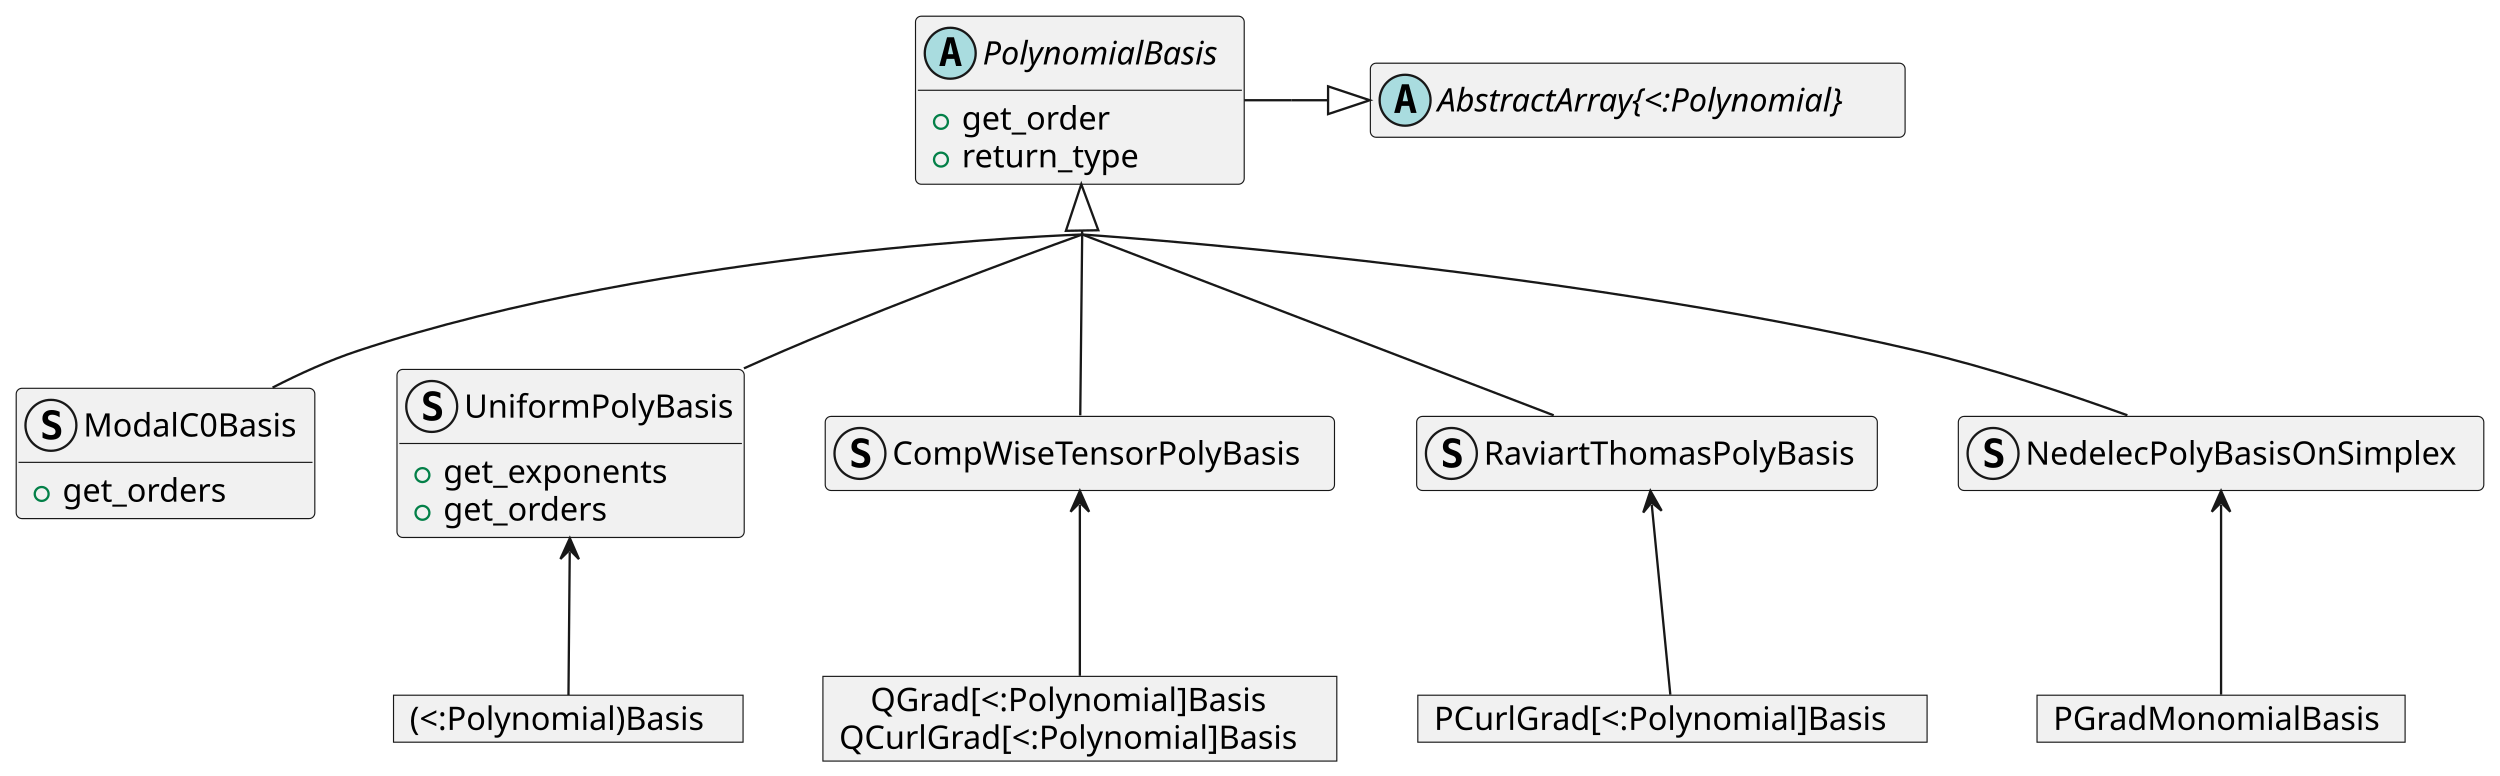
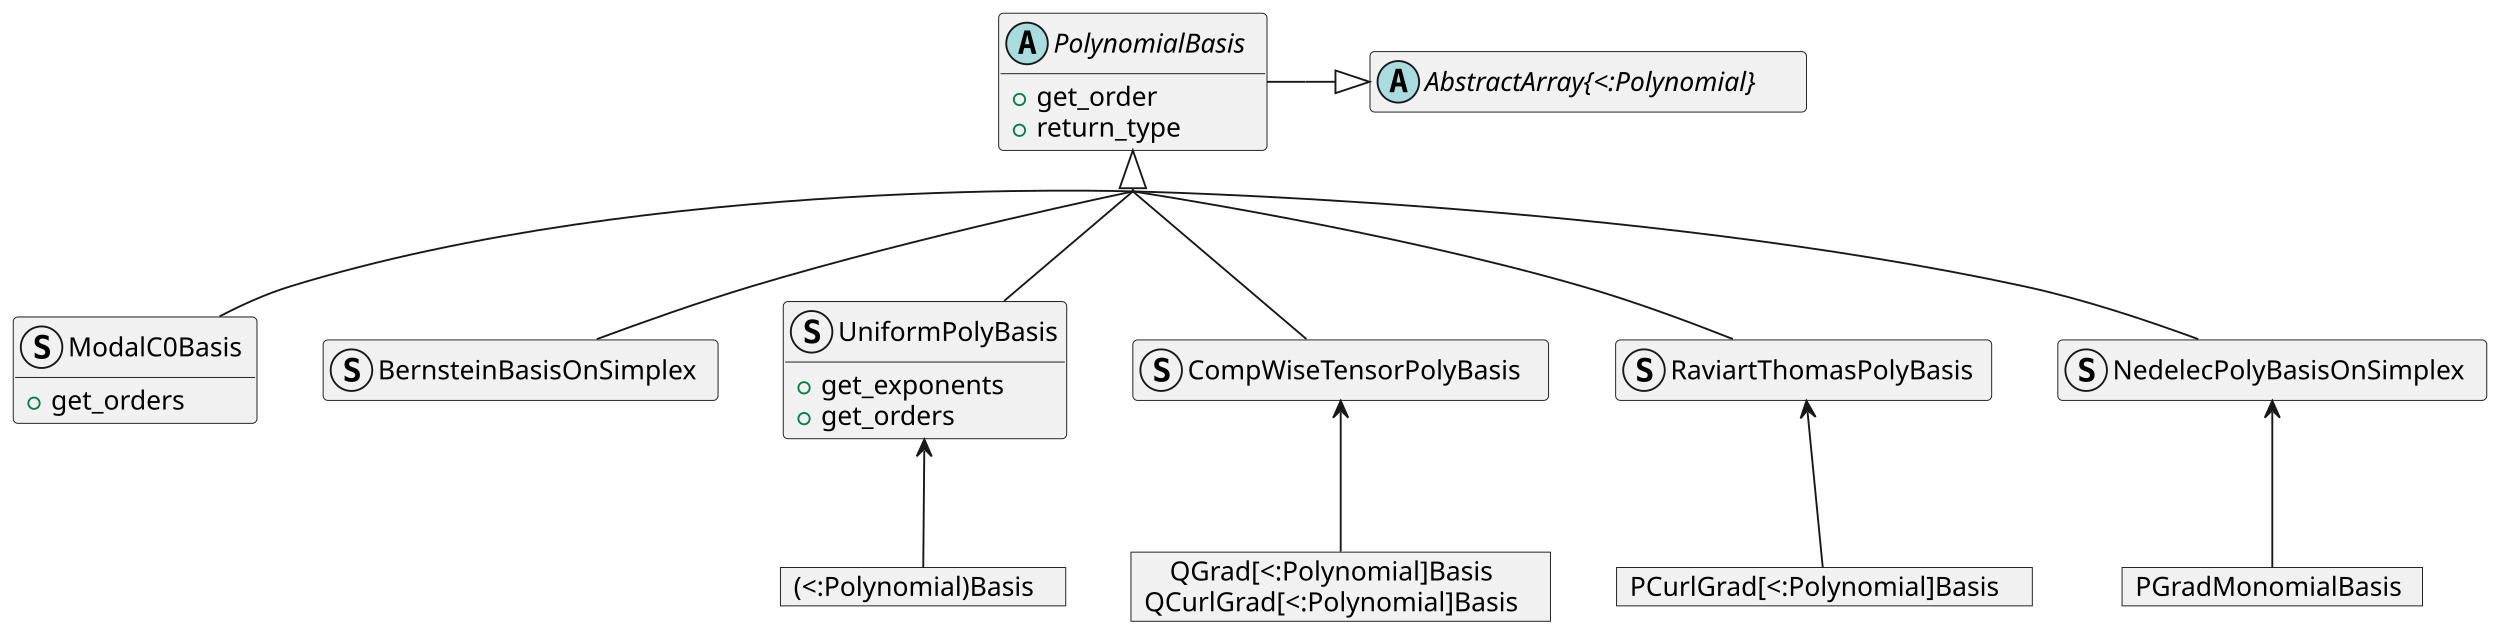
- <svg xmlns="http://www.w3.org/2000/svg" contentStyleType="text/css" height="335px" preserveAspectRatio="none" style="width:1080px;height:335px;background:#FFFFFF;" version="1.1" viewBox="0 0 1080 335" width="1080px" zoomAndPan="magnify">
+ <svg xmlns="http://www.w3.org/2000/svg" contentStyleType="text/css" height="335px" preserveAspectRatio="none" style="width:1323px;height:335px;background:#FFFFFF;" version="1.1" viewBox="0 0 1323 335" width="1323px" zoomAndPan="magnify">
  <defs />
  <g>
    <g id="elem_a1">
-       <rect codeLine="5" fill="#F1F1F1" height="32" id="a1" rx="2.5" ry="2.5" style="stroke:#181818;stroke-width:0.5;" width="231" x="592" y="27.3" />
-       <ellipse cx="607" cy="43.3" fill="#A9DCDF" rx="11" ry="11" style="stroke:#181818;stroke-width:1.0;" />
-       <path d="M607.109,38.644 L605.953,43.722 L608.281,43.722 L607.109,38.644 Z M605.625,36.409 L608.609,36.409 L611.969,48.8 L609.516,48.8 L608.75,45.737 L605.469,45.737 L604.719,48.8 L602.281,48.8 L605.625,36.409 Z " fill="#000000" />
-       <text fill="#000000" font-family="sans-serif" font-size="14" font-style="italic" lengthAdjust="spacing" textLength="199" x="621" y="48.147">AbstractArray{&lt;:Polynomial}</text>
+       <rect codeLine="5" fill="#F1F1F1" height="32" id="a1" rx="2.5" ry="2.5" style="stroke:#181818;stroke-width:0.5;" width="231" x="725" y="27.3" />
+       <ellipse cx="740" cy="43.3" fill="#A9DCDF" rx="11" ry="11" style="stroke:#181818;stroke-width:1.0;" />
+       <path d="M740.109,38.644 L738.953,43.722 L741.281,43.722 L740.109,38.644 Z M738.625,36.409 L741.609,36.409 L744.969,48.8 L742.516,48.8 L741.75,45.737 L738.469,45.737 L737.719,48.8 L735.281,48.8 L738.625,36.409 Z " fill="#000000" />
+       <text fill="#000000" font-family="sans-serif" font-size="14" font-style="italic" lengthAdjust="spacing" textLength="199" x="754" y="48.147">AbstractArray{&lt;:Polynomial}</text>
    </g>
    <g id="elem_PolynomialBasis">
-       <rect codeLine="6" fill="#F1F1F1" height="72.594" id="PolynomialBasis" rx="2.5" ry="2.5" style="stroke:#181818;stroke-width:0.5;" width="142" x="395.5" y="7" />
-       <ellipse cx="410.5" cy="23" fill="#A9DCDF" rx="11" ry="11" style="stroke:#181818;stroke-width:1.0;" />
-       <path d="M410.609,18.344 L409.453,23.422 L411.781,23.422 L410.609,18.344 Z M409.125,16.109 L412.109,16.109 L415.469,28.5 L413.016,28.5 L412.25,25.438 L408.969,25.438 L408.219,28.5 L405.781,28.5 L409.125,16.109 Z " fill="#000000" />
-       <text fill="#000000" font-family="sans-serif" font-size="14" font-style="italic" lengthAdjust="spacing" textLength="110" x="424.5" y="27.847">PolynomialBasis</text>
-       <line style="stroke:#181818;stroke-width:0.5;" x1="396.5" x2="536.5" y1="39" y2="39" />
-       <ellipse cx="406.5" cy="52.648" fill="none" rx="3" ry="3" style="stroke:#038048;stroke-width:1.0;" />
-       <text fill="#000000" font-family="sans-serif" font-size="14" lengthAdjust="spacing" textLength="67" x="415.5" y="55.995">get_order</text>
-       <ellipse cx="406.5" cy="68.945" fill="none" rx="3" ry="3" style="stroke:#038048;stroke-width:1.0;" />
-       <text fill="#000000" font-family="sans-serif" font-size="14" lengthAdjust="spacing" textLength="79" x="415.5" y="72.292">return_type</text>
+       <rect codeLine="6" fill="#F1F1F1" height="72.594" id="PolynomialBasis" rx="2.5" ry="2.5" style="stroke:#181818;stroke-width:0.5;" width="142" x="528.5" y="7" />
+       <ellipse cx="543.5" cy="23" fill="#A9DCDF" rx="11" ry="11" style="stroke:#181818;stroke-width:1.0;" />
+       <path d="M543.609,18.344 L542.453,23.422 L544.781,23.422 L543.609,18.344 Z M542.125,16.109 L545.109,16.109 L548.469,28.5 L546.016,28.5 L545.25,25.438 L541.969,25.438 L541.219,28.5 L538.781,28.5 L542.125,16.109 Z " fill="#000000" />
+       <text fill="#000000" font-family="sans-serif" font-size="14" font-style="italic" lengthAdjust="spacing" textLength="110" x="557.5" y="27.847">PolynomialBasis</text>
+       <line style="stroke:#181818;stroke-width:0.5;" x1="529.5" x2="669.5" y1="39" y2="39" />
+       <ellipse cx="539.5" cy="52.648" fill="none" rx="3" ry="3" style="stroke:#038048;stroke-width:1.0;" />
+       <text fill="#000000" font-family="sans-serif" font-size="14" lengthAdjust="spacing" textLength="67" x="548.5" y="55.995">get_order</text>
+       <ellipse cx="539.5" cy="68.945" fill="none" rx="3" ry="3" style="stroke:#038048;stroke-width:1.0;" />
+       <text fill="#000000" font-family="sans-serif" font-size="14" lengthAdjust="spacing" textLength="79" x="548.5" y="72.292">return_type</text>
    </g>
-     <polygon fill="none" points="467.126,79.594,474.469,99.47,460.472,99.711" style="stroke:#181818;stroke-width:1.0;" />
-     <line style="stroke:#181818;stroke-width:1.0;" x1="467.471" x2="467.5" y1="99.591" y2="101.3" />
-     <line style="stroke:#181818;stroke-width:1.0;" x1="537.5" x2="557.82" y1="43.299" y2="43.3" />
+     <polygon fill="none" points="599.5,79.594,606.5,99.594,592.5,99.594" style="stroke:#181818;stroke-width:1.0;" />
+     <line style="stroke:#181818;stroke-width:1.0;" x1="599.5" x2="599.5" y1="99.594" y2="101.3" />
+     <line style="stroke:#181818;stroke-width:1.0;" x1="670.5" x2="690.82" y1="43.299" y2="43.3" />
    <g id="elem_UniformPolyBasis">
-       <rect codeLine="14" fill="#F1F1F1" height="72.594" id="UniformPolyBasis" rx="2.5" ry="2.5" style="stroke:#181818;stroke-width:0.5;" width="150" x="171.5" y="159.59" />
-       <ellipse cx="186.5" cy="175.59" fill="#F1F1F1" rx="11" ry="11" style="stroke:#181818;stroke-width:1.0;" />
-       <path d="M185.984,176.153 Q184.125,175.449 183.469,174.684 Q182.828,173.903 182.828,172.59 Q182.828,170.903 183.906,169.934 Q184.984,168.965 186.859,168.965 Q187.719,168.965 188.562,169.168 Q189.422,169.356 190.266,169.746 L190.266,172.137 Q189.484,171.574 188.656,171.293 Q187.844,170.996 187.047,170.996 Q186.172,170.996 185.688,171.356 Q185.219,171.715 185.219,172.371 Q185.219,172.887 185.562,173.231 Q185.906,173.559 187,173.965 L188.062,174.371 Q189.547,174.918 190.25,175.824 Q190.969,176.731 190.969,178.106 Q190.969,179.981 189.859,180.903 Q188.75,181.824 186.5,181.824 Q185.578,181.824 184.656,181.606 Q183.734,181.387 182.875,180.965 L182.875,178.434 Q183.844,179.121 184.766,179.465 Q185.688,179.809 186.578,179.809 Q187.484,179.809 187.984,179.403 Q188.484,178.981 188.484,178.246 Q188.484,177.684 188.141,177.278 Q187.812,176.856 187.188,176.606 L185.984,176.153 Z " fill="#000000" />
-       <text fill="#000000" font-family="sans-serif" font-size="14" lengthAdjust="spacing" textLength="118" x="200.5" y="180.437">UniformPolyBasis</text>
-       <line style="stroke:#181818;stroke-width:0.5;" x1="172.5" x2="320.5" y1="191.59" y2="191.59" />
-       <ellipse cx="182.5" cy="205.238" fill="none" rx="3" ry="3" style="stroke:#038048;stroke-width:1.0;" />
-       <text fill="#000000" font-family="sans-serif" font-size="14" lengthAdjust="spacing" textLength="104" x="191.5" y="208.585">get_exponents</text>
-       <ellipse cx="182.5" cy="221.535" fill="none" rx="3" ry="3" style="stroke:#038048;stroke-width:1.0;" />
-       <text fill="#000000" font-family="sans-serif" font-size="14" lengthAdjust="spacing" textLength="75" x="191.5" y="224.882">get_orders</text>
+       <rect codeLine="14" fill="#F1F1F1" height="72.594" id="UniformPolyBasis" rx="2.5" ry="2.5" style="stroke:#181818;stroke-width:0.5;" width="150" x="414.5" y="159.59" />
+       <ellipse cx="429.5" cy="175.59" fill="#F1F1F1" rx="11" ry="11" style="stroke:#181818;stroke-width:1.0;" />
+       <path d="M428.984,176.153 Q427.125,175.449 426.469,174.684 Q425.828,173.903 425.828,172.59 Q425.828,170.903 426.906,169.934 Q427.984,168.965 429.859,168.965 Q430.719,168.965 431.562,169.168 Q432.422,169.356 433.266,169.746 L433.266,172.137 Q432.484,171.574 431.656,171.293 Q430.844,170.996 430.047,170.996 Q429.172,170.996 428.688,171.356 Q428.219,171.715 428.219,172.371 Q428.219,172.887 428.562,173.231 Q428.906,173.559 430,173.965 L431.062,174.371 Q432.547,174.918 433.25,175.824 Q433.969,176.731 433.969,178.106 Q433.969,179.981 432.859,180.903 Q431.75,181.824 429.5,181.824 Q428.578,181.824 427.656,181.606 Q426.734,181.387 425.875,180.965 L425.875,178.434 Q426.844,179.121 427.766,179.465 Q428.688,179.809 429.578,179.809 Q430.484,179.809 430.984,179.403 Q431.484,178.981 431.484,178.246 Q431.484,177.684 431.141,177.278 Q430.812,176.856 430.188,176.606 L428.984,176.153 Z " fill="#000000" />
+       <text fill="#000000" font-family="sans-serif" font-size="14" lengthAdjust="spacing" textLength="118" x="443.5" y="180.437">UniformPolyBasis</text>
+       <line style="stroke:#181818;stroke-width:0.5;" x1="415.5" x2="563.5" y1="191.59" y2="191.59" />
+       <ellipse cx="425.5" cy="205.238" fill="none" rx="3" ry="3" style="stroke:#038048;stroke-width:1.0;" />
+       <text fill="#000000" font-family="sans-serif" font-size="14" lengthAdjust="spacing" textLength="104" x="434.5" y="208.585">get_exponents</text>
+       <ellipse cx="425.5" cy="221.535" fill="none" rx="3" ry="3" style="stroke:#038048;stroke-width:1.0;" />
+       <text fill="#000000" font-family="sans-serif" font-size="14" lengthAdjust="spacing" textLength="75" x="434.5" y="224.882">get_orders</text>
    </g>
    <g id="elem_CompWiseTensorPolyBasis">
-       <rect codeLine="18" fill="#F1F1F1" height="32" id="CompWiseTensorPolyBasis" rx="2.5" ry="2.5" style="stroke:#181818;stroke-width:0.5;" width="220" x="356.5" y="179.89" />
-       <ellipse cx="371.5" cy="195.89" fill="#F1F1F1" rx="11" ry="11" style="stroke:#181818;stroke-width:1.0;" />
-       <path d="M370.984,196.452 Q369.125,195.749 368.469,194.984 Q367.828,194.202 367.828,192.89 Q367.828,191.202 368.906,190.234 Q369.984,189.265 371.859,189.265 Q372.719,189.265 373.562,189.468 Q374.422,189.656 375.266,190.046 L375.266,192.437 Q374.484,191.874 373.656,191.593 Q372.844,191.296 372.047,191.296 Q371.172,191.296 370.688,191.656 Q370.219,192.015 370.219,192.671 Q370.219,193.187 370.562,193.531 Q370.906,193.859 372,194.265 L373.062,194.671 Q374.547,195.218 375.25,196.124 Q375.969,197.031 375.969,198.406 Q375.969,200.281 374.859,201.202 Q373.75,202.124 371.5,202.124 Q370.578,202.124 369.656,201.906 Q368.734,201.687 367.875,201.265 L367.875,198.734 Q368.844,199.421 369.766,199.765 Q370.688,200.109 371.578,200.109 Q372.484,200.109 372.984,199.702 Q373.484,199.281 373.484,198.546 Q373.484,197.984 373.141,197.577 Q372.812,197.156 372.188,196.906 L370.984,196.452 Z " fill="#000000" />
-       <text fill="#000000" font-family="sans-serif" font-size="14" lengthAdjust="spacing" textLength="188" x="385.5" y="200.737">CompWiseTensorPolyBasis</text>
+       <rect codeLine="18" fill="#F1F1F1" height="32" id="CompWiseTensorPolyBasis" rx="2.5" ry="2.5" style="stroke:#181818;stroke-width:0.5;" width="220" x="599.5" y="179.89" />
+       <ellipse cx="614.5" cy="195.89" fill="#F1F1F1" rx="11" ry="11" style="stroke:#181818;stroke-width:1.0;" />
+       <path d="M613.984,196.452 Q612.125,195.749 611.469,194.984 Q610.828,194.202 610.828,192.89 Q610.828,191.202 611.906,190.234 Q612.984,189.265 614.859,189.265 Q615.719,189.265 616.562,189.468 Q617.422,189.656 618.266,190.046 L618.266,192.437 Q617.484,191.874 616.656,191.593 Q615.844,191.296 615.047,191.296 Q614.172,191.296 613.688,191.656 Q613.219,192.015 613.219,192.671 Q613.219,193.187 613.562,193.531 Q613.906,193.859 615,194.265 L616.062,194.671 Q617.547,195.218 618.25,196.124 Q618.969,197.031 618.969,198.406 Q618.969,200.281 617.859,201.202 Q616.75,202.124 614.5,202.124 Q613.578,202.124 612.656,201.906 Q611.734,201.687 610.875,201.265 L610.875,198.734 Q611.844,199.421 612.766,199.765 Q613.688,200.109 614.578,200.109 Q615.484,200.109 615.984,199.702 Q616.484,199.281 616.484,198.546 Q616.484,197.984 616.141,197.577 Q615.812,197.156 615.188,196.906 L613.984,196.452 Z " fill="#000000" />
+       <text fill="#000000" font-family="sans-serif" font-size="14" lengthAdjust="spacing" textLength="188" x="628.5" y="200.737">CompWiseTensorPolyBasis</text>
    </g>
    <g id="elem_RaviartThomasPolyBasis">
-       <rect codeLine="19" fill="#F1F1F1" height="32" id="RaviartThomasPolyBasis" rx="2.5" ry="2.5" style="stroke:#181818;stroke-width:0.5;" width="199" x="612" y="179.89" />
-       <ellipse cx="627" cy="195.89" fill="#F1F1F1" rx="11" ry="11" style="stroke:#181818;stroke-width:1.0;" />
-       <path d="M626.484,196.452 Q624.625,195.749 623.969,194.984 Q623.328,194.202 623.328,192.89 Q623.328,191.202 624.406,190.234 Q625.484,189.265 627.359,189.265 Q628.219,189.265 629.062,189.468 Q629.922,189.656 630.766,190.046 L630.766,192.437 Q629.984,191.874 629.156,191.593 Q628.344,191.296 627.547,191.296 Q626.672,191.296 626.188,191.656 Q625.719,192.015 625.719,192.671 Q625.719,193.187 626.062,193.531 Q626.406,193.859 627.5,194.265 L628.562,194.671 Q630.047,195.218 630.75,196.124 Q631.469,197.031 631.469,198.406 Q631.469,200.281 630.359,201.202 Q629.25,202.124 627,202.124 Q626.078,202.124 625.156,201.906 Q624.234,201.687 623.375,201.265 L623.375,198.734 Q624.344,199.421 625.266,199.765 Q626.188,200.109 627.078,200.109 Q627.984,200.109 628.484,199.702 Q628.984,199.281 628.984,198.546 Q628.984,197.984 628.641,197.577 Q628.312,197.156 627.688,196.906 L626.484,196.452 Z " fill="#000000" />
-       <text fill="#000000" font-family="sans-serif" font-size="14" lengthAdjust="spacing" textLength="167" x="641" y="200.737">RaviartThomasPolyBasis</text>
+       <rect codeLine="19" fill="#F1F1F1" height="32" id="RaviartThomasPolyBasis" rx="2.5" ry="2.5" style="stroke:#181818;stroke-width:0.5;" width="199" x="855" y="179.89" />
+       <ellipse cx="870" cy="195.89" fill="#F1F1F1" rx="11" ry="11" style="stroke:#181818;stroke-width:1.0;" />
+       <path d="M869.484,196.452 Q867.625,195.749 866.969,194.984 Q866.328,194.202 866.328,192.89 Q866.328,191.202 867.406,190.234 Q868.484,189.265 870.359,189.265 Q871.219,189.265 872.062,189.468 Q872.922,189.656 873.766,190.046 L873.766,192.437 Q872.984,191.874 872.156,191.593 Q871.344,191.296 870.547,191.296 Q869.672,191.296 869.188,191.656 Q868.719,192.015 868.719,192.671 Q868.719,193.187 869.062,193.531 Q869.406,193.859 870.5,194.265 L871.562,194.671 Q873.047,195.218 873.75,196.124 Q874.469,197.031 874.469,198.406 Q874.469,200.281 873.359,201.202 Q872.25,202.124 870,202.124 Q869.078,202.124 868.156,201.906 Q867.234,201.687 866.375,201.265 L866.375,198.734 Q867.344,199.421 868.266,199.765 Q869.188,200.109 870.078,200.109 Q870.984,200.109 871.484,199.702 Q871.984,199.281 871.984,198.546 Q871.984,197.984 871.641,197.577 Q871.312,197.156 870.688,196.906 L869.484,196.452 Z " fill="#000000" />
+       <text fill="#000000" font-family="sans-serif" font-size="14" lengthAdjust="spacing" textLength="167" x="884" y="200.737">RaviartThomasPolyBasis</text>
    </g>
    <g id="elem_NedelecPolyBasisOnSimplex">
-       <rect codeLine="20" fill="#F1F1F1" height="32" id="NedelecPolyBasisOnSimplex" rx="2.5" ry="2.5" style="stroke:#181818;stroke-width:0.5;" width="227" x="846" y="179.89" />
-       <ellipse cx="861" cy="195.89" fill="#F1F1F1" rx="11" ry="11" style="stroke:#181818;stroke-width:1.0;" />
-       <path d="M860.484,196.452 Q858.625,195.749 857.969,194.984 Q857.328,194.202 857.328,192.89 Q857.328,191.202 858.406,190.234 Q859.484,189.265 861.359,189.265 Q862.219,189.265 863.062,189.468 Q863.922,189.656 864.766,190.046 L864.766,192.437 Q863.984,191.874 863.156,191.593 Q862.344,191.296 861.547,191.296 Q860.672,191.296 860.188,191.656 Q859.719,192.015 859.719,192.671 Q859.719,193.187 860.062,193.531 Q860.406,193.859 861.5,194.265 L862.562,194.671 Q864.047,195.218 864.75,196.124 Q865.469,197.031 865.469,198.406 Q865.469,200.281 864.359,201.202 Q863.25,202.124 861,202.124 Q860.078,202.124 859.156,201.906 Q858.234,201.687 857.375,201.265 L857.375,198.734 Q858.344,199.421 859.266,199.765 Q860.188,200.109 861.078,200.109 Q861.984,200.109 862.484,199.702 Q862.984,199.281 862.984,198.546 Q862.984,197.984 862.641,197.577 Q862.312,197.156 861.688,196.906 L860.484,196.452 Z " fill="#000000" />
-       <text fill="#000000" font-family="sans-serif" font-size="14" lengthAdjust="spacing" textLength="195" x="875" y="200.737">NedelecPolyBasisOnSimplex</text>
+       <rect codeLine="20" fill="#F1F1F1" height="32" id="NedelecPolyBasisOnSimplex" rx="2.5" ry="2.5" style="stroke:#181818;stroke-width:0.5;" width="227" x="1089" y="179.89" />
+       <ellipse cx="1104" cy="195.89" fill="#F1F1F1" rx="11" ry="11" style="stroke:#181818;stroke-width:1.0;" />
+       <path d="M1103.484,196.452 Q1101.625,195.749 1100.969,194.984 Q1100.328,194.202 1100.328,192.89 Q1100.328,191.202 1101.406,190.234 Q1102.484,189.265 1104.359,189.265 Q1105.219,189.265 1106.062,189.468 Q1106.922,189.656 1107.766,190.046 L1107.766,192.437 Q1106.984,191.874 1106.156,191.593 Q1105.344,191.296 1104.547,191.296 Q1103.672,191.296 1103.188,191.656 Q1102.719,192.015 1102.719,192.671 Q1102.719,193.187 1103.062,193.531 Q1103.406,193.859 1104.5,194.265 L1105.562,194.671 Q1107.047,195.218 1107.75,196.124 Q1108.469,197.031 1108.469,198.406 Q1108.469,200.281 1107.359,201.202 Q1106.25,202.124 1104,202.124 Q1103.078,202.124 1102.156,201.906 Q1101.234,201.687 1100.375,201.265 L1100.375,198.734 Q1101.344,199.421 1102.266,199.765 Q1103.188,200.109 1104.078,200.109 Q1104.984,200.109 1105.484,199.702 Q1105.984,199.281 1105.984,198.546 Q1105.984,197.984 1105.641,197.577 Q1105.312,197.156 1104.688,196.906 L1103.484,196.452 Z " fill="#000000" />
+       <text fill="#000000" font-family="sans-serif" font-size="14" lengthAdjust="spacing" textLength="195" x="1118" y="200.737">NedelecPolyBasisOnSimplex</text>
+     </g>
+     <g id="elem_BernsteinBasisOnSimplex">
+       <rect codeLine="21" fill="#F1F1F1" height="32" id="BernsteinBasisOnSimplex" rx="2.5" ry="2.5" style="stroke:#181818;stroke-width:0.5;" width="209" x="171" y="179.89" />
+       <ellipse cx="186" cy="195.89" fill="#F1F1F1" rx="11" ry="11" style="stroke:#181818;stroke-width:1.0;" />
+       <path d="M185.484,196.452 Q183.625,195.749 182.969,194.984 Q182.328,194.202 182.328,192.89 Q182.328,191.202 183.406,190.234 Q184.484,189.265 186.359,189.265 Q187.219,189.265 188.062,189.468 Q188.922,189.656 189.766,190.046 L189.766,192.437 Q188.984,191.874 188.156,191.593 Q187.344,191.296 186.547,191.296 Q185.672,191.296 185.188,191.656 Q184.719,192.015 184.719,192.671 Q184.719,193.187 185.062,193.531 Q185.406,193.859 186.5,194.265 L187.562,194.671 Q189.047,195.218 189.75,196.124 Q190.469,197.031 190.469,198.406 Q190.469,200.281 189.359,201.202 Q188.25,202.124 186,202.124 Q185.078,202.124 184.156,201.906 Q183.234,201.687 182.375,201.265 L182.375,198.734 Q183.344,199.421 184.266,199.765 Q185.188,200.109 186.078,200.109 Q186.984,200.109 187.484,199.702 Q187.984,199.281 187.984,198.546 Q187.984,197.984 187.641,197.577 Q187.312,197.156 186.688,196.906 L185.484,196.452 Z " fill="#000000" />
+       <text fill="#000000" font-family="sans-serif" font-size="14" lengthAdjust="spacing" textLength="177" x="200" y="200.737">BernsteinBasisOnSimplex</text>
    </g>
    <g id="elem_ModalC0Basis">
-       <rect codeLine="21" fill="#F1F1F1" height="56.297" id="ModalC0Basis" rx="2.5" ry="2.5" style="stroke:#181818;stroke-width:0.5;" width="129" x="7" y="167.74" />
+       <rect codeLine="22" fill="#F1F1F1" height="56.297" id="ModalC0Basis" rx="2.5" ry="2.5" style="stroke:#181818;stroke-width:0.5;" width="129" x="7" y="167.74" />
      <ellipse cx="22" cy="183.74" fill="#F1F1F1" rx="11" ry="11" style="stroke:#181818;stroke-width:1.0;" />
      <path d="M21.484,184.303 Q19.625,183.599 18.969,182.834 Q18.328,182.053 18.328,180.74 Q18.328,179.053 19.406,178.084 Q20.484,177.115 22.359,177.115 Q23.219,177.115 24.062,177.318 Q24.922,177.506 25.766,177.896 L25.766,180.287 Q24.984,179.724 24.156,179.443 Q23.344,179.146 22.547,179.146 Q21.672,179.146 21.188,179.506 Q20.719,179.865 20.719,180.521 Q20.719,181.037 21.062,181.381 Q21.406,181.709 22.5,182.115 L23.562,182.521 Q25.047,183.068 25.75,183.974 Q26.469,184.881 26.469,186.256 Q26.469,188.131 25.359,189.053 Q24.25,189.974 22,189.974 Q21.078,189.974 20.156,189.756 Q19.234,189.537 18.375,189.115 L18.375,186.584 Q19.344,187.271 20.266,187.615 Q21.188,187.959 22.078,187.959 Q22.984,187.959 23.484,187.553 Q23.984,187.131 23.984,186.396 Q23.984,185.834 23.641,185.428 Q23.312,185.006 22.688,184.756 L21.484,184.303 Z " fill="#000000" />
      <text fill="#000000" font-family="sans-serif" font-size="14" lengthAdjust="spacing" textLength="97" x="36" y="188.587">ModalC0Basis</text>
      <line style="stroke:#181818;stroke-width:0.5;" x1="8" x2="135" y1="199.74" y2="199.74" />
      <ellipse cx="18" cy="213.388" fill="none" rx="3" ry="3" style="stroke:#038048;stroke-width:1.0;" />
      <text fill="#000000" font-family="sans-serif" font-size="14" lengthAdjust="spacing" textLength="75" x="27" y="216.735">get_orders</text>
    </g>
    <g id="elem_m1">
-       <rect fill="#F1F1F1" height="20.297" style="stroke:#181818;stroke-width:0.5;" width="151" x="170" y="300.33" />
-       <text fill="#000000" font-family="sans-serif" font-size="14" lengthAdjust="spacing" textLength="137" x="177" y="315.325">(&lt;:Polynomial)Basis</text>
+       <rect fill="#F1F1F1" height="20.297" style="stroke:#181818;stroke-width:0.5;" width="151" x="413" y="300.33" />
+       <text fill="#000000" font-family="sans-serif" font-size="14" lengthAdjust="spacing" textLength="137" x="420" y="315.325">(&lt;:Polynomial)Basis</text>
    </g>
    <g id="elem_m2">
-       <rect fill="#F1F1F1" height="36.594" style="stroke:#181818;stroke-width:0.5;" width="222" x="355.5" y="292.19" />
-       <text fill="#000000" font-family="sans-serif" font-size="14" lengthAdjust="spacing" textLength="181" x="376" y="307.185">QGrad[&lt;:Polynomial]Basis</text>
-       <text fill="#000000" font-family="sans-serif" font-size="14" lengthAdjust="spacing" textLength="208" x="362.5" y="323.482">QCurlGrad[&lt;:Polynomial]Basis</text>
+       <rect fill="#F1F1F1" height="36.594" style="stroke:#181818;stroke-width:0.5;" width="222" x="598.5" y="292.19" />
+       <text fill="#000000" font-family="sans-serif" font-size="14" lengthAdjust="spacing" textLength="181" x="619" y="307.185">QGrad[&lt;:Polynomial]Basis</text>
+       <text fill="#000000" font-family="sans-serif" font-size="14" lengthAdjust="spacing" textLength="208" x="605.5" y="323.482">QCurlGrad[&lt;:Polynomial]Basis</text>
    </g>
    <g id="elem_m4">
-       <rect fill="#F1F1F1" height="20.297" style="stroke:#181818;stroke-width:0.5;" width="220" x="612.5" y="300.33" />
-       <text fill="#000000" font-family="sans-serif" font-size="14" lengthAdjust="spacing" textLength="206" x="619.5" y="315.325">PCurlGrad[&lt;:Polynomial]Basis</text>
+       <rect fill="#F1F1F1" height="20.297" style="stroke:#181818;stroke-width:0.5;" width="220" x="855.5" y="300.33" />
+       <text fill="#000000" font-family="sans-serif" font-size="14" lengthAdjust="spacing" textLength="206" x="862.5" y="315.325">PCurlGrad[&lt;:Polynomial]Basis</text>
    </g>
    <g id="elem_m5">
-       <rect fill="#F1F1F1" height="20.297" style="stroke:#181818;stroke-width:0.5;" width="159" x="880" y="300.33" />
-       <text fill="#000000" font-family="sans-serif" font-size="14" lengthAdjust="spacing" textLength="145" x="887" y="315.325">PGradMonomialBasis</text>
+       <rect fill="#F1F1F1" height="20.297" style="stroke:#181818;stroke-width:0.5;" width="159" x="1123" y="300.33" />
+       <text fill="#000000" font-family="sans-serif" font-size="14" lengthAdjust="spacing" textLength="145" x="1130" y="315.325">PGradMonomialBasis</text>
    </g>
    <g id="link_PolynomialBasis_a1">
-       <path codeLine="11" d="M557.82,43.3 C569.12,43.3 562.42,43.3 573.73,43.3 " fill="none" id="PolynomialBasis-to-a1" style="stroke:#181818;stroke-width:1.0;" />
-       <polygon fill="none" points="591.73,43.3,573.73,37.3,573.73,49.3,591.73,43.3" style="stroke:#181818;stroke-width:1.0;" />
+       <path codeLine="11" d="M690.82,43.3 C702.12,43.3 695.42,43.3 706.73,43.3 " fill="none" id="PolynomialBasis-to-a1" style="stroke:#181818;stroke-width:1.0;" />
+       <polygon fill="none" points="724.73,43.3,706.73,37.3,706.73,49.3,724.73,43.3" style="stroke:#181818;stroke-width:1.0;" />
    </g>
    <g id="link_PolynomialBasis_UniformPolyBasis">
-       <path codeLine="26" d="M467.5,101.3 C467.5,101.3 395.04,127.3 338.5,151.59 C332.9,154 327.15,156.54 321.37,159.14 " fill="none" id="PolynomialBasis-backto-UniformPolyBasis" style="stroke:#181818;stroke-width:1.0;" />
+       <path codeLine="27" d="M599.5,101.3 C599.5,101.3 562.49,132.79 531.4,159.24 " fill="none" id="PolynomialBasis-backto-UniformPolyBasis" style="stroke:#181818;stroke-width:1.0;" />
    </g>
    <g id="link_PolynomialBasis_CompWiseTensorPolyBasis">
-       <path codeLine="27" d="M467.5,101.3 C467.5,101.3 466.95,152.85 466.67,179.43 " fill="none" id="PolynomialBasis-backto-CompWiseTensorPolyBasis" style="stroke:#181818;stroke-width:1.0;" />
+       <path codeLine="28" d="M599.5,101.3 C599.5,101.3 660.09,152.85 691.34,179.43 " fill="none" id="PolynomialBasis-backto-CompWiseTensorPolyBasis" style="stroke:#181818;stroke-width:1.0;" />
    </g>
    <g id="link_PolynomialBasis_RaviartThomasPolyBasis">
-       <path codeLine="28" d="M467.5,101.3 C467.5,101.3 601.91,152.85 671.21,179.43 " fill="none" id="PolynomialBasis-backto-RaviartThomasPolyBasis" style="stroke:#181818;stroke-width:1.0;" />
+       <path codeLine="29" d="M599.5,101.3 C599.5,101.3 733.64,121.57 837.5,151.59 C864.55,159.41 894.3,170.45 917.03,179.43 " fill="none" id="PolynomialBasis-backto-RaviartThomasPolyBasis" style="stroke:#181818;stroke-width:1.0;" />
    </g>
    <g id="link_PolynomialBasis_NedelecPolyBasisOnSimplex">
-       <path codeLine="29" d="M467.5,101.3 C467.5,101.3 670.73,114.85 828.5,151.59 C859.41,158.79 893.42,170.14 919.03,179.41 " fill="none" id="PolynomialBasis-backto-NedelecPolyBasisOnSimplex" style="stroke:#181818;stroke-width:1.0;" />
+       <path codeLine="30" d="M599.5,101.3 C599.5,101.3 865.29,107.06 1071.5,151.59 C1102.99,158.39 1137.55,170 1163.27,179.48 " fill="none" id="PolynomialBasis-backto-NedelecPolyBasisOnSimplex" style="stroke:#181818;stroke-width:1.0;" />
+     </g>
+     <g id="link_PolynomialBasis_BernsteinBasisOnSimplex">
+       <path codeLine="31" d="M599.5,101.3 C599.5,101.3 486.09,124.91 397.5,151.59 C369.95,159.89 339.45,170.71 315.84,179.46 " fill="none" id="PolynomialBasis-backto-BernsteinBasisOnSimplex" style="stroke:#181818;stroke-width:1.0;" />
    </g>
    <g id="link_PolynomialBasis_ModalC0Basis">
-       <path codeLine="30" d="M467.5,101.3 C467.5,101.3 288.24,107.26 154.5,151.59 C142.16,155.68 129.42,161.45 117.75,167.44 " fill="none" id="PolynomialBasis-backto-ModalC0Basis" style="stroke:#181818;stroke-width:1.0;" />
+       <path codeLine="32" d="M599.5,101.3 C599.5,101.3 344.13,92.82 153.5,151.59 C140.88,155.48 127.94,161.32 116.17,167.46 " fill="none" id="PolynomialBasis-backto-ModalC0Basis" style="stroke:#181818;stroke-width:1.0;" />
    </g>
    <g id="link_UniformPolyBasis_m1">
-       <path codeLine="36" d="M246.127,238.51 C245.917,262.22 245.71,285.61 245.58,300.27 " fill="none" id="UniformPolyBasis-backto-m1" style="stroke:#181818;stroke-width:1.0;" />
-       <polygon fill="#181818" points="246.18,232.51,242.1,241.474,246.136,237.51,250.1,241.545,246.18,232.51" style="stroke:#181818;stroke-width:1.0;" />
+       <path codeLine="38" d="M489.127,238.51 C488.917,262.22 488.71,285.61 488.58,300.27 " fill="none" id="UniformPolyBasis-backto-m1" style="stroke:#181818;stroke-width:1.0;" />
+       <polygon fill="#181818" points="489.18,232.51,485.1,241.474,489.136,237.51,493.1,241.545,489.18,232.51" style="stroke:#181818;stroke-width:1.0;" />
    </g>
    <g id="link_CompWiseTensorPolyBasis_m2">
-       <path codeLine="37" d="M466.5,218.07 C466.5,238.84 466.5,270.03 466.5,291.95 " fill="none" id="CompWiseTensorPolyBasis-backto-m2" style="stroke:#181818;stroke-width:1.0;" />
-       <polygon fill="#181818" points="466.5,212.07,462.5,221.07,466.5,217.07,470.5,221.07,466.5,212.07" style="stroke:#181818;stroke-width:1.0;" />
+       <path codeLine="39" d="M709.5,218.07 C709.5,238.84 709.5,270.03 709.5,291.95 " fill="none" id="CompWiseTensorPolyBasis-backto-m2" style="stroke:#181818;stroke-width:1.0;" />
+       <polygon fill="#181818" points="709.5,212.07,705.5,221.07,709.5,217.07,713.5,221.07,709.5,212.07" style="stroke:#181818;stroke-width:1.0;" />
    </g>
    <g id="link_RaviartThomasPolyBasis_m4">
-       <path codeLine="38" d="M713.563,218.042 C715.873,241.692 719.68,280.66 721.58,300.11 " fill="none" id="RaviartThomasPolyBasis-backto-m4" style="stroke:#181818;stroke-width:1.0;" />
-       <polygon fill="#181818" points="712.98,212.07,709.874,221.416,713.466,217.046,717.836,220.638,712.98,212.07" style="stroke:#181818;stroke-width:1.0;" />
+       <path codeLine="40" d="M956.563,218.042 C958.873,241.692 962.68,280.66 964.58,300.11 " fill="none" id="RaviartThomasPolyBasis-backto-m4" style="stroke:#181818;stroke-width:1.0;" />
+       <polygon fill="#181818" points="955.98,212.07,952.874,221.416,956.466,217.046,960.836,220.638,955.98,212.07" style="stroke:#181818;stroke-width:1.0;" />
    </g>
    <g id="link_NedelecPolyBasisOnSimplex_m5">
-       <path codeLine="39" d="M959.5,218.07 C959.5,241.72 959.5,280.66 959.5,300.11 " fill="none" id="NedelecPolyBasisOnSimplex-backto-m5" style="stroke:#181818;stroke-width:1.0;" />
-       <polygon fill="#181818" points="959.5,212.07,955.5,221.07,959.5,217.07,963.5,221.07,959.5,212.07" style="stroke:#181818;stroke-width:1.0;" />
+       <path codeLine="41" d="M1202.5,218.07 C1202.5,241.72 1202.5,280.66 1202.5,300.11 " fill="none" id="NedelecPolyBasisOnSimplex-backto-m5" style="stroke:#181818;stroke-width:1.0;" />
+       <polygon fill="#181818" points="1202.5,212.07,1198.5,221.07,1202.5,217.07,1206.5,221.07,1202.5,212.07" style="stroke:#181818;stroke-width:1.0;" />
    </g>
  </g>
</svg>
